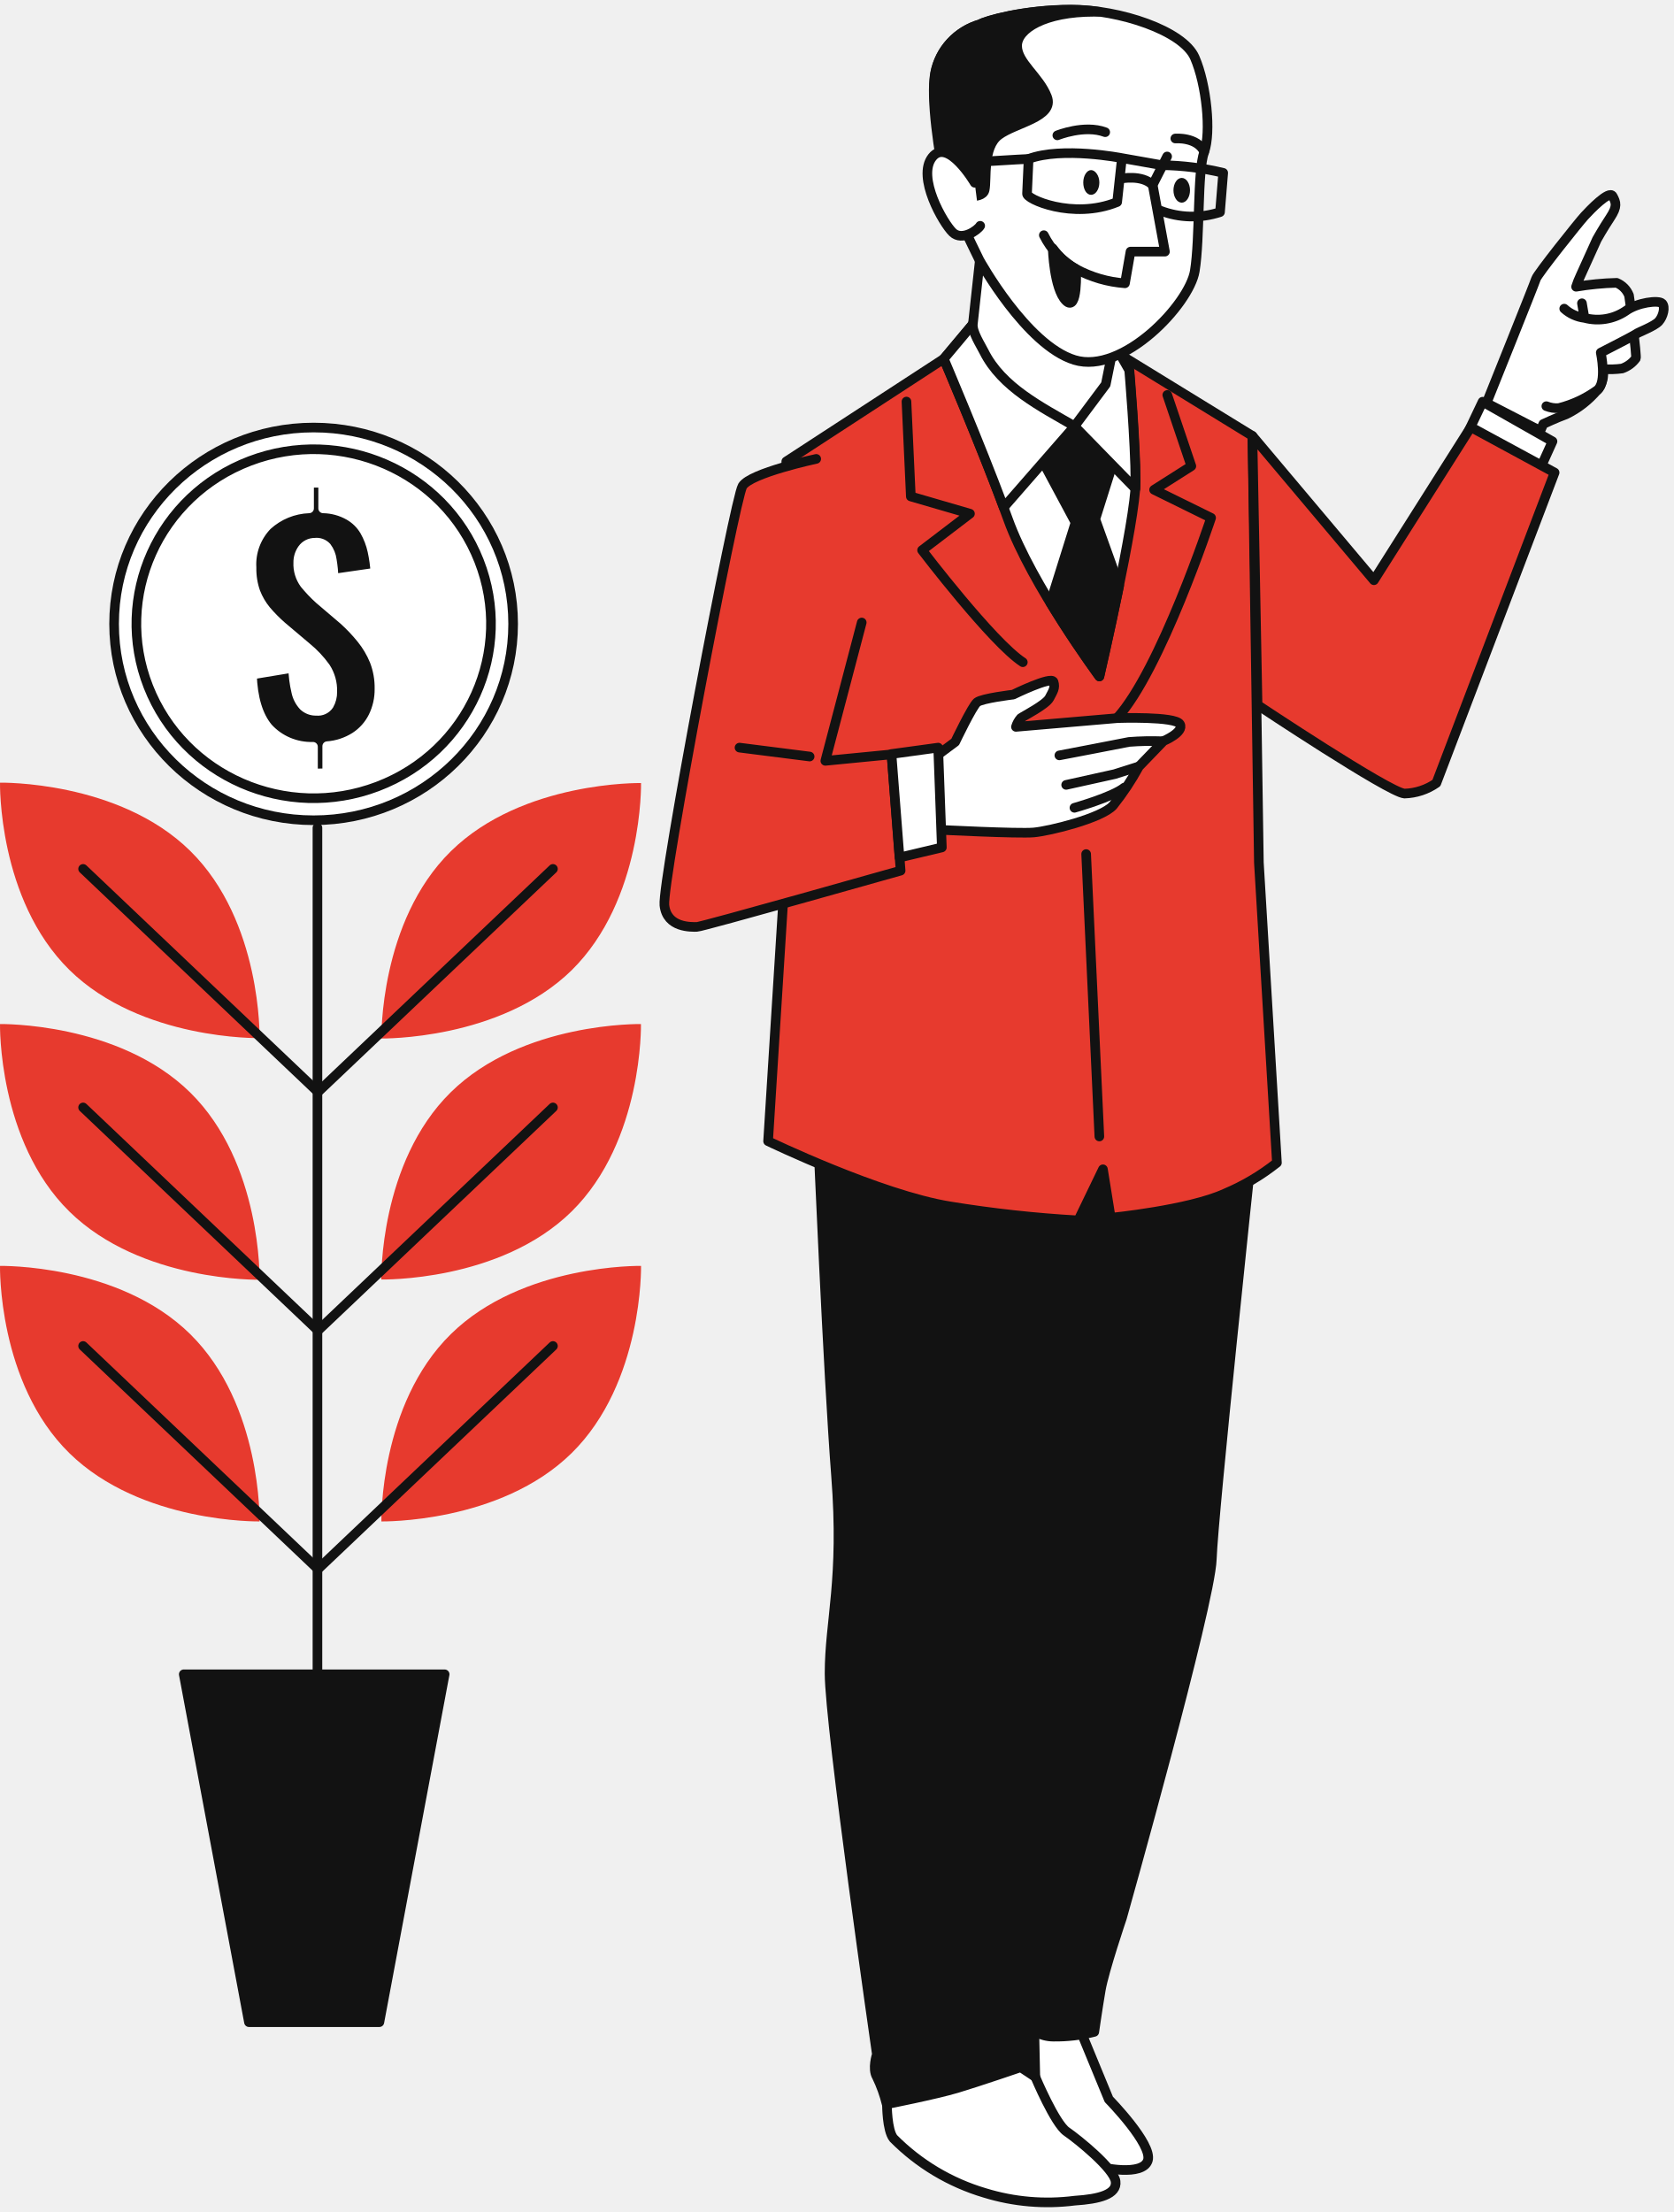
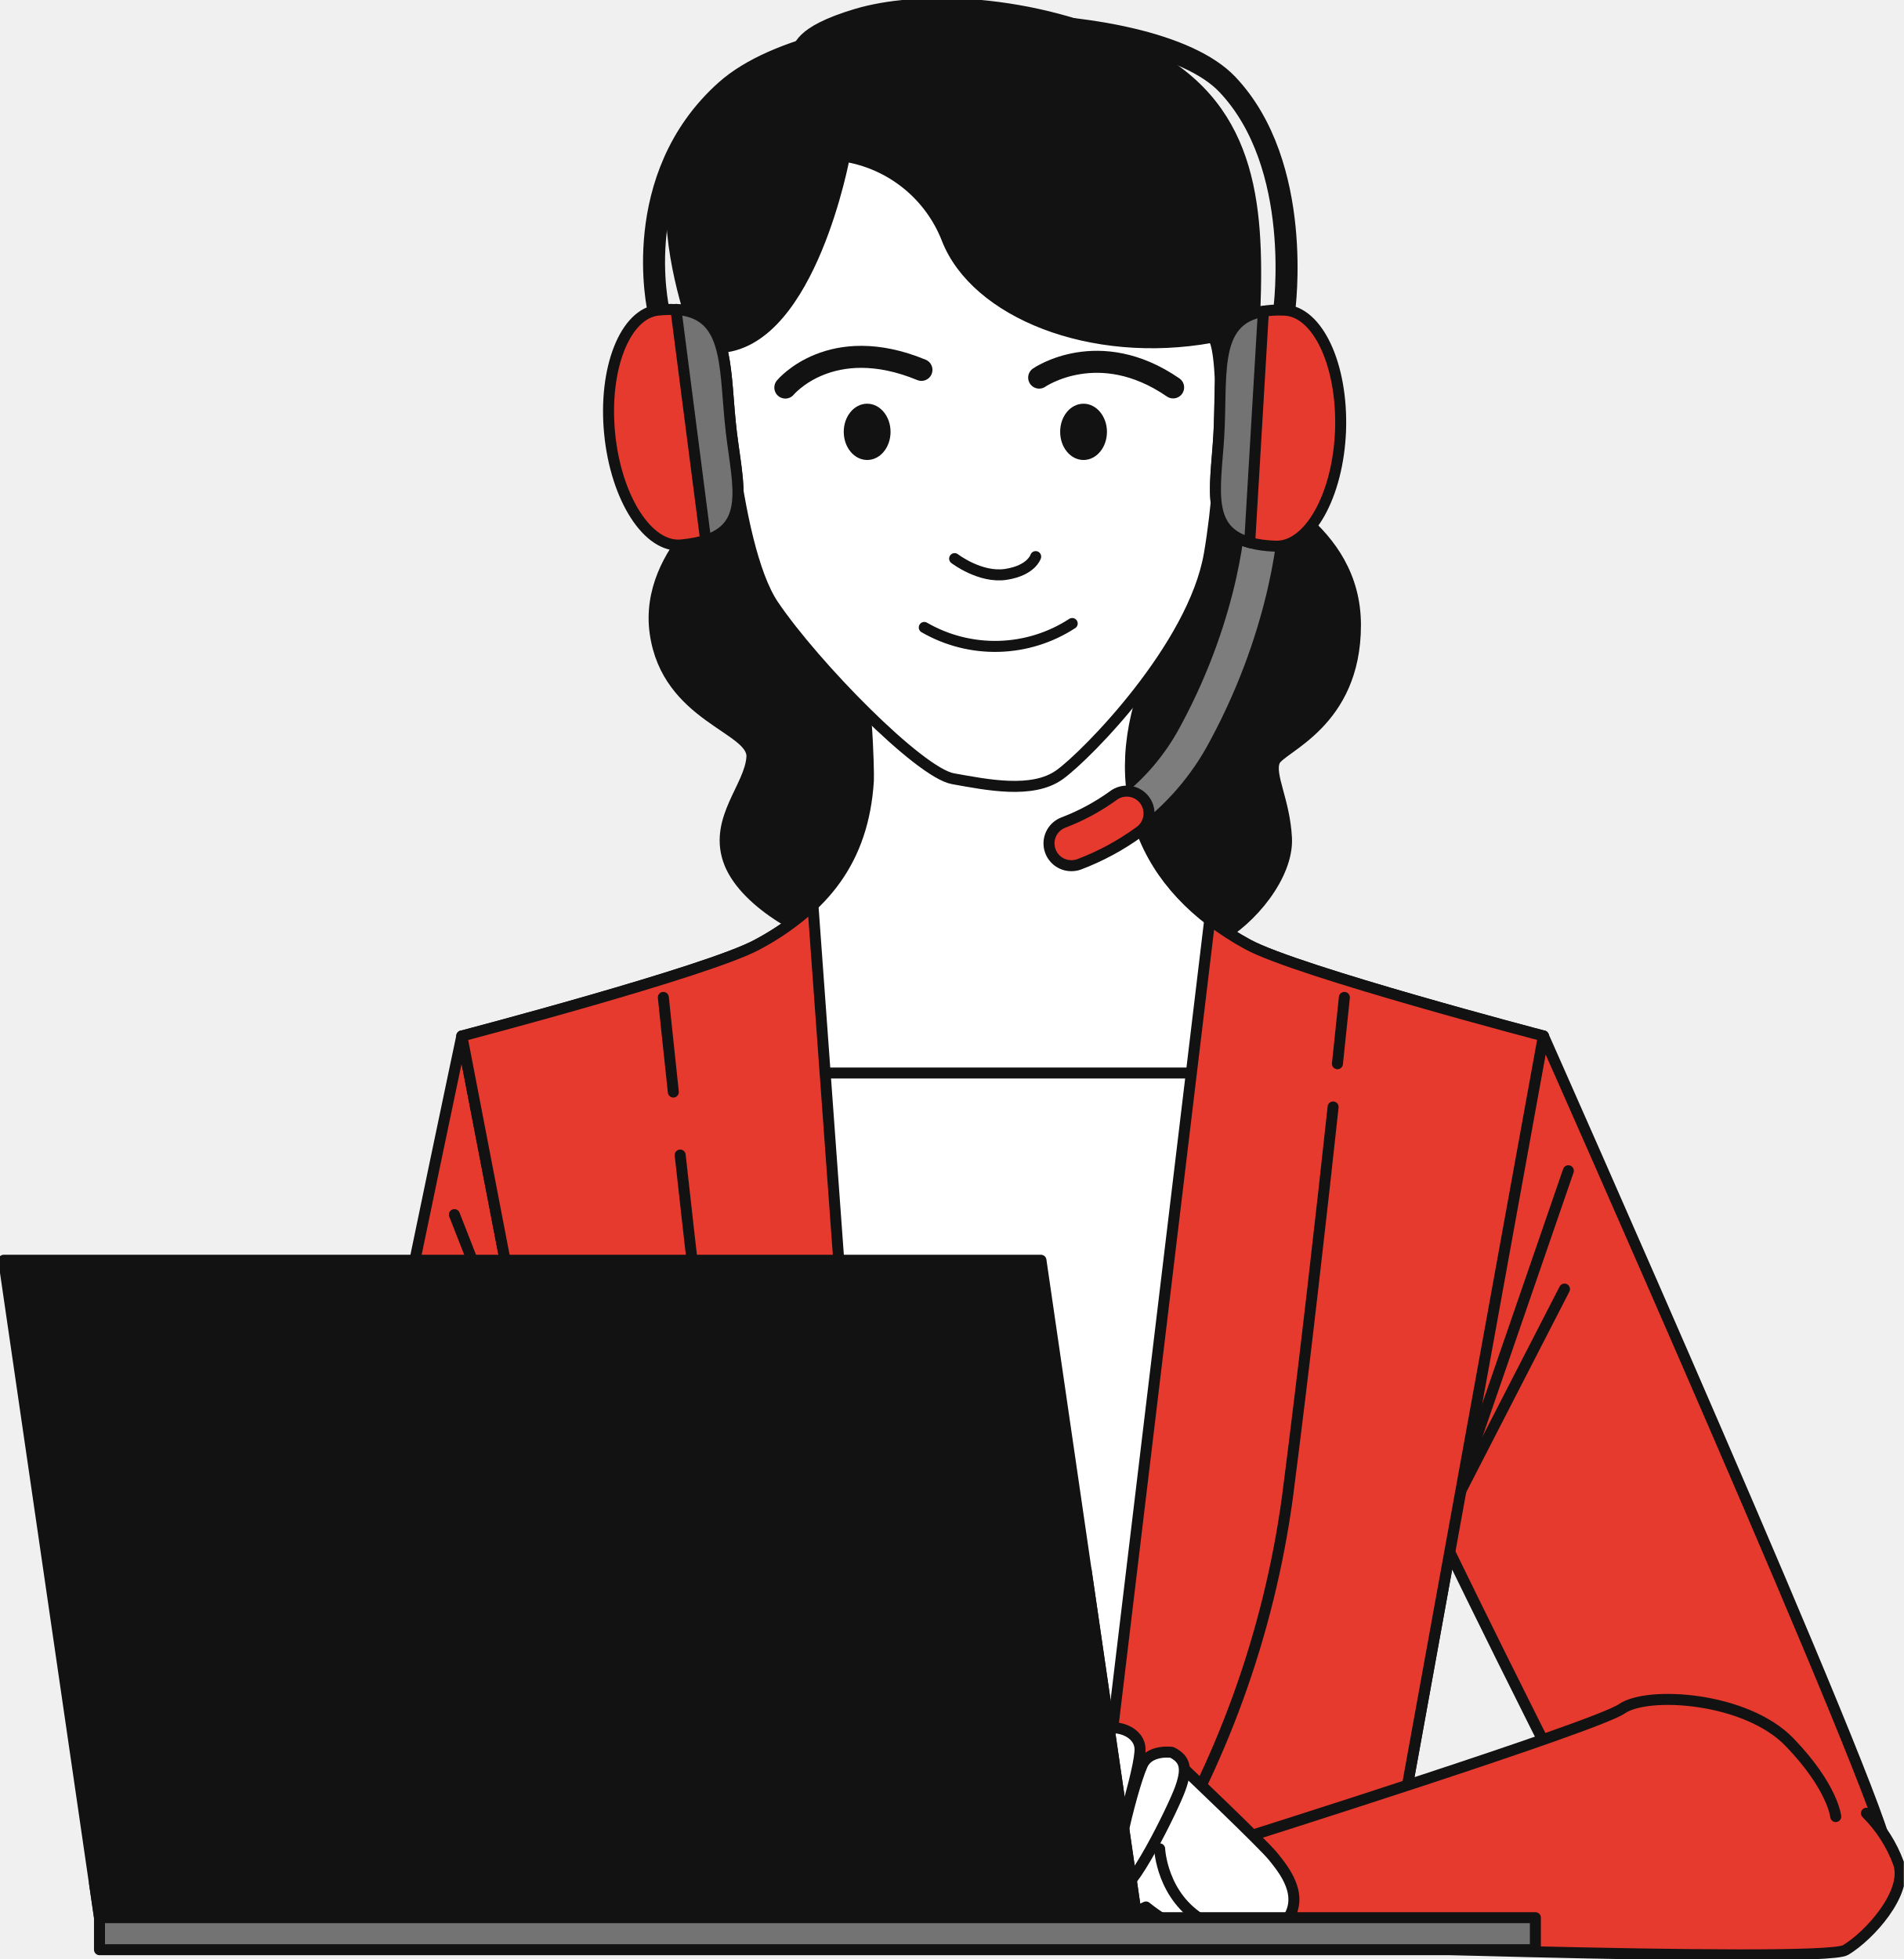
- <svg xmlns="http://www.w3.org/2000/svg" width="174" height="230" fill="none">
-   <path d="M19.78 88.476c7.455 7.335 7.211 19.465 7.211 19.465s-12.326.24-19.78-7.095C-.243 93.51.001 81.38.001 81.38s12.326-.24 19.78 7.096ZM19.78 113.599c7.455 7.336 7.211 19.466 7.211 19.466s-12.326.239-19.78-7.096c-7.454-7.336-7.21-19.49-7.21-19.49s12.326-.216 19.78 7.12ZM19.78 138.723c7.455 7.335 7.211 19.473 7.211 19.473s-12.31.224-19.78-7.103c-7.47-7.328-7.21-19.466-7.21-19.466s12.326-.24 19.78 7.096ZM59.438 151.093c7.454-7.336 7.218-19.466 7.218-19.466s-12.326-.24-19.78 7.096c-7.453 7.335-7.218 19.473-7.218 19.473s12.326.224 19.78-7.103ZM59.437 125.969c7.454-7.336 7.21-19.49 7.21-19.49s-12.325-.24-19.78 7.096c-7.453 7.335-7.218 19.465-7.218 19.465s12.334.264 19.788-7.071ZM59.438 100.886c7.454-7.336 7.218-19.466 7.218-19.466s-12.326-.24-19.78 7.096c-7.453 7.335-7.218 19.465-7.218 19.465s12.326.2 19.78-7.095Z" fill="#E73A2E" />
-   <path d="M33.008 86.07v102.292" stroke="#121212" stroke-linecap="round" stroke-linejoin="round" />
-   <path d="M32.61 85.288c11.458 0 20.746-9.141 20.746-20.417 0-11.276-9.288-20.416-20.746-20.416-11.457 0-20.746 9.14-20.746 20.416s9.289 20.417 20.746 20.417Z" fill="#fff" stroke="#121212" stroke-linecap="round" stroke-linejoin="round" />
-   <path d="M39.264 81.774c9.495-3.613 14.216-14.117 10.544-23.46-3.671-9.345-14.344-13.99-23.839-10.377-9.494 3.613-14.215 14.116-10.544 23.46 3.672 9.344 14.345 13.99 23.84 10.377Z" fill="#fff" stroke="#121212" stroke-linecap="round" stroke-linejoin="round" />
-   <path d="M32.546 80.43v-2.781a6.125 6.125 0 0 1-2.56-.479 6.039 6.039 0 0 1-2.117-1.495c-1.029-1.236-1.587-3.082-1.673-5.538l4.287-.71c.016.839.122 1.674.317 2.492.112.559.38 1.076.771 1.495a1.857 1.857 0 0 0 1.34.495c.25.027.504-.014.731-.12.228-.106.422-.272.56-.48.24-.418.36-.893.35-1.374a4.367 4.367 0 0 0-.715-2.557 10.918 10.918 0 0 0-1.957-2.077l-2.582-2.182a15.783 15.783 0 0 1-1.624-1.646 6.893 6.893 0 0 1-1.113-1.91 7.266 7.266 0 0 1-.406-2.54 5.78 5.78 0 0 1 .351-2.356 5.85 5.85 0 0 1 1.273-2.024 6.796 6.796 0 0 1 4.36-1.782v-2.66h1.462v2.66c.945.016 1.87.27 2.688.735a4.423 4.423 0 0 1 1.624 1.599c.379.66.652 1.375.812 2.117.159.735.262 1.48.308 2.23l-4.344.63a13.173 13.173 0 0 0-.187-1.957 2.826 2.826 0 0 0-.544-1.335 1.401 1.401 0 0 0-1.218-.447 1.571 1.571 0 0 0-.728.17 1.544 1.544 0 0 0-.563.485 2.37 2.37 0 0 0-.438 1.407c-.037.79.198 1.57.666 2.213.465.569.973 1.103 1.518 1.598l2.525 2.15c.669.6 1.288 1.253 1.852 1.95a9.14 9.14 0 0 1 1.372 2.317c.356.929.53 1.916.511 2.909a6.37 6.37 0 0 1-.65 2.884 5.34 5.34 0 0 1-1.883 2.11 6.286 6.286 0 0 1-2.899.959v2.813l-1.477.032Z" fill="#121212" stroke="#fff" stroke-linecap="round" stroke-linejoin="round" />
-   <path d="m8.64 90.346 24.425 23.197M57.497 90.346l-24.432 23.197M8.64 115.149l24.425 23.198M57.497 115.149l-24.432 23.198M8.64 139.953l24.425 23.198M57.497 139.953l-24.432 23.198" stroke="#121212" stroke-linecap="round" stroke-linejoin="round" />
-   <path d="M39.447 210.264h-13.56l-6.78-36.174h27.128l-6.788 36.174Z" fill="#121212" stroke="#121212" stroke-linecap="round" stroke-linejoin="round" />
-   <path d="M105.672 10.836h-6.455v6.353h6.455v-6.353ZM117.17 10.836h-6.456v6.353h6.456v-6.353ZM112.404 211.271l2.891 7.016s4.587 4.682 4.059 6.353c-.527 1.67-4.758.799-5.602.495a53.639 53.639 0 0 1-6.455-3.676 13.33 13.33 0 0 1-2.721-3.508s-2.541 1.67-2.712-2.341c-.17-4.012 1.356-11.027 1.356-11.027s6.301 5.681 9.184 6.688Z" fill="#fff" stroke="#121212" stroke-linecap="round" stroke-linejoin="round" />
-   <path d="M130.064 120.687s-3.905 36.758-4.059 41.448c-.155 4.691-9.338 37.27-9.338 37.27s-1.868 5.513-2.209 7.519c-.341 2.006-.674 4.347-.674 4.347a16.593 16.593 0 0 1-4.246.495c-2.55 0-4.929-2.836-4.929-2.836l-2.038-33.929 2.72-24.9 3.581-28.072.812-3.348 20.38 2.006Z" fill="#121212" stroke="#121212" stroke-linecap="round" stroke-linejoin="round" />
-   <path d="M107.653 215.954s2.038 4.85 3.248 5.681c1.21.831 4.929 3.844 5.099 5.186.171 1.343-1.705 1.838-4.246 1.998a22.166 22.166 0 0 1-9.346-.799 22.241 22.241 0 0 1-9.508-5.681c-.674-.839-.674-3.508-.674-3.508s13.397-7.56 15.427-2.877Z" fill="#fff" stroke="#121212" stroke-linecap="round" stroke-linejoin="round" />
-   <path d="M85.064 118.186s1.023 24.396 1.868 35.256c.844 10.859-.674 15.046-.674 20.56 0 5.514 4.92 39.603 4.92 39.603s-.511 1.51 0 2.341c.44.911.782 1.865 1.023 2.845 0 0 5.091-1.007 7.308-1.67 2.217-.664 6.626-2.174 6.626-2.174l1.518 1.007-.17-7.855v-55.321c0-1.838 3.905-28.767 3.905-28.767l-26.324-5.825Z" fill="#121212" stroke="#121212" stroke-linecap="round" stroke-linejoin="round" />
-   <path d="M98.137 37.31 81.759 47.978l-.268 44.909-1.624 25.77s11.603 5.594 18.895 6.776a128.14 128.14 0 0 0 13.357 1.463l2.566-5.314.812 5.042s8.12-.799 11.879-2.525a23.012 23.012 0 0 0 5.4-3.197L130.9 89.698l-.674-44.373-14.315-8.79-17.774.775Z" fill="#E73A2E" stroke="#121212" stroke-linecap="round" stroke-linejoin="round" />
-   <path d="m94.255 41.753.455 9.869 6.147 1.79-4.978 3.795s7.308 9.59 10.475 11.65M121.376 41.066l2.5 7.4-3.873 2.46 5.928 2.917s-5.27 15.926-9.809 20.848M114.312 118.17l-1.373-29.366" stroke="#121212" stroke-linecap="round" stroke-linejoin="round" />
-   <path d="m101.158 33.706-3.02 3.604s4.238 9.877 6.674 16.677c2.436 6.8 9.5 16.35 9.5 16.35s3.776-16.246 3.776-20.281c0-4.036-.65-11.57-.65-11.57l-1.624-2.766-14.656-2.014Z" fill="#fff" stroke="#121212" stroke-linecap="round" stroke-linejoin="round" />
-   <path d="M114.32 70.337s1.056-4.555 2.054-9.438l-2.484-6.912 2.265-7.191-5.286-6.161-3.02 6.265 3.986 7.431-2.614 8.342a119.329 119.329 0 0 0 5.099 7.664Z" fill="#121212" stroke="#121212" stroke-linecap="round" stroke-linejoin="round" />
-   <path d="m115.83 35.72-14.672-2.014-3.02 3.604s3.726 8.75 6.227 15.447l7.365-8.439 6.333 6.489v-.751c0-3.996-.649-11.57-.649-11.57l-1.584-2.766Z" fill="#fff" stroke="#121212" stroke-linecap="round" stroke-linejoin="round" />
-   <path d="M102.018 25.843s-.86 7.847-.86 7.863c-.09.8.812 2.166 1.161 2.869 1.843 3.692 5.952 5.737 9.411 7.743l3.247-4.347.861-4.251a26.196 26.196 0 0 1-7.77-3.995 58.888 58.888 0 0 1-6.05-5.882Z" fill="#fff" stroke="#121212" stroke-linecap="round" stroke-linejoin="round" />
-   <path d="M101.921 2.51a6.66 6.66 0 0 0-3.057 1.886 6.498 6.498 0 0 0-1.604 3.18c-.73 4.1 1.827 13.585 2.485 15.063.657 1.479 2.095 4.403 2.095 4.403s4.871 8.846 9.889 10.388c5.018 1.542 11.937-5.793 12.505-9.245.568-3.452.244-10.388.982-12.386.739-1.998.244-7-.982-9.813C123.008 3.174 116.39 1 111.405 1c-4.986 0-8.989 1.183-9.484 1.51Z" fill="#fff" stroke="#121212" stroke-linecap="round" stroke-linejoin="round" />
-   <path d="M113.743 1.224c.17.009.341.009.511 0a21.287 21.287 0 0 0-2.882-.208c-4.986 0-8.989 1.199-9.484 1.526a6.658 6.658 0 0 0-3.057 1.886 6.497 6.497 0 0 0-1.604 3.18c-.463 2.614.357 8.167 1.194 12.226l.852.4s2.858.647 3.11-.48c.252-1.126-.251-4.426 1.47-5.713 1.721-1.286 5.83-1.854 5.018-3.971-.812-2.118-3.11-3.54-3.11-5.306s2.858-3.54 7.982-3.54Z" fill="#121212" stroke="#121212" stroke-linecap="round" stroke-linejoin="round" />
-   <path d="M114.312 18.972c0 .71-.382 1.286-.861 1.286s-.812-.575-.812-1.286c0-.712.382-1.287.812-1.287.43 0 .861.575.861 1.287ZM123.738 19.786c0 .711-.39 1.287-.861 1.287s-.86-.576-.86-1.287.381-1.287.86-1.287.861.576.861 1.287Z" fill="#121212" />
-   <path d="m121.359 16.27-1.502 2.957 1.275 6.936h-3.581l-.576 3.292a12.664 12.664 0 0 1-5.083-1.478 8.212 8.212 0 0 1-3.354-3.524" stroke="#121212" stroke-linecap="round" stroke-linejoin="round" />
-   <path d="M109.464 25.82s.114 4.203 1.38 5.458c1.267 1.254 1.048-3.3 1.048-3.3a7.551 7.551 0 0 1-2.428-2.158Z" fill="#121212" stroke="#121212" stroke-linecap="round" stroke-linejoin="round" />
-   <path d="M109.943 14.073s2.818-1.143 4.978-.328M122.212 14.4s2.274-.183 3.005 1.383M106.955 16.526l-.162 3.588c-.195.543 4.758 2.78 9.37.895l.495-4.57s-6.22-1.223-9.703.087ZM116.658 16.439l4.149.735c2.152.029 4.293.297 6.383.799l-.333 4.083a9.257 9.257 0 0 1-6.22-.16" stroke="#121212" stroke-linecap="round" stroke-linejoin="round" />
-   <path d="M116.496 18.58s2.257-.471 3.362.663M106.955 16.526s-8.21.408-7.958.648" stroke="#121212" stroke-linecap="round" stroke-linejoin="round" />
-   <path d="m96.691 79.103 2.631-1.958s1.77-3.708 2.274-4.123c.503-.416 3.759-.8 3.759-.8s3.979-1.957 4.19-1.326c.211.631-.065.983-.422 1.678s-2.704 1.886-2.98 2.094a2.401 2.401 0 0 0-.504.91l10.556-.91s6.033-.208 6.496.63c.463.84-1.705 1.75-1.705 1.75l-2.558 2.654a27.837 27.837 0 0 1-2.696 4.06c-1.209 1.326-6.609 2.652-8.241 2.796-1.632.144-9.874-.28-9.874-.28l-.926-7.175Z" fill="#fff" stroke="#121212" stroke-linecap="round" stroke-linejoin="round" />
-   <path d="M120.881 77.073a30.43 30.43 0 0 0-3.484.072c-.633.136-7.243 1.398-7.243 1.398M118.322 79.726l-2.419.767-5.043 1.118M111.721 83.993s3.971-1.119 5.181-2.102" stroke="#121212" stroke-linecap="round" stroke-linejoin="round" />
-   <path d="M84.87 47.715s-6.854 1.462-7.666 2.829c-.812 1.366-8.371 41.184-8.12 43.574.252 2.389 2.834 2.261 3.37 2.261s21.193-5.85 21.193-5.85l-.942-12.09-6.886.672 3.784-14.384" fill="#E73A2E" />
-   <path d="M84.87 47.715s-6.854 1.462-7.666 2.829c-.812 1.366-8.371 41.184-8.12 43.574.252 2.389 2.834 2.261 3.37 2.261s21.193-5.85 21.193-5.85l-.942-12.09-6.886.672 3.784-14.384M84.187 78.663l-7.291-.927" stroke="#121212" stroke-linecap="round" stroke-linejoin="round" />
-   <path d="m92.696 78.4 4.856-.664.382 10.38-4.401 1.047-.837-10.763ZM152.434 45.405l1.729-3.636 7.267 4.124-1.477 3.268-7.519-3.756ZM154.57 41.913S159.555 29.51 159.71 29c.154-.512 4.482-5.922 5.042-6.529.56-.607 2.574-2.733 2.931-2.078.358.656.52 1.063-.251 2.23-.772 1.167-1.389 2.277-1.389 2.277s-1.34 2.941-1.697 3.748a9.086 9.086 0 0 0-.463 1.167 29.645 29.645 0 0 1 4.214-.408c.296.122.562.301.784.528.222.227.395.496.507.79.098.456.812 6.33.715 6.53-.358.49-.859.86-1.437 1.062a9.463 9.463 0 0 1-2.006.056 2.543 2.543 0 0 1-.568 2.173 9.866 9.866 0 0 1-3.248 2.534c-.974.351-2.371 1.006-2.371 1.006l-.309.712-5.594-2.885Z" fill="#fff" stroke="#121212" stroke-linecap="round" stroke-linejoin="round" />
-   <path d="M162.649 32.092a3.811 3.811 0 0 0 2.103.96 5.246 5.246 0 0 0 4.271-.704c1.234-.91 3.451-1.167 3.808-.799.357.368.106 1.366-.357 1.878-.463.511-2.111 1.11-2.371 1.31-.26.2-3.654 1.926-3.654 1.926s.674 3.093-.357 3.9a11.699 11.699 0 0 1-4.011 1.87 2.913 2.913 0 0 1-1.291-.2" fill="#fff" />
-   <path d="M162.649 32.092a3.811 3.811 0 0 0 2.103.96 5.246 5.246 0 0 0 4.271-.704c1.234-.91 3.451-1.167 3.808-.799.357.368.106 1.366-.357 1.878-.463.511-2.111 1.11-2.371 1.31-.26.2-3.654 1.926-3.654 1.926s.674 3.093-.357 3.9a11.699 11.699 0 0 1-4.011 1.87 2.913 2.913 0 0 1-1.291-.2M164.751 33.051l-.259-1.518" stroke="#121212" stroke-linecap="round" stroke-linejoin="round" />
-   <path d="m130.227 45.325 12.634 15.007 10.077-15.918 8.712 4.723-12.293 32.283a6.108 6.108 0 0 1-3.321 1.094c-1.624-.127-15.274-9.213-15.274-9.213l-.535-27.976Z" fill="#E73A2E" stroke="#121212" stroke-linecap="round" stroke-linejoin="round" />
-   <path d="M101.353 19.004s-2.777-4.73-4.417-2.661c-1.64 2.07 1.144 6.88 2.127 7.823.982.943 2.614-.256 2.858-.688" fill="#fff" />
-   <path d="M101.353 19.004s-2.777-4.73-4.417-2.661c-1.64 2.07 1.144 6.88 2.127 7.823.982.943 2.614-.256 2.858-.688" stroke="#121212" stroke-linecap="round" stroke-linejoin="round" />
+ <svg xmlns="http://www.w3.org/2000/svg" width="173" height="178" viewBox="0 0 173 178" fill="none">
+   <g clip-path="url(#clip0_415_5410)">
+     <path d="M116.697 28.178C116.697 28.178 118.516 15.028 111.524 7.666C104.531 0.304 74.859 0.304 65.973 8.233C57.087 16.163 59.833 28.165 59.833 28.165" stroke="#121212" stroke-width="2" stroke-linecap="round" stroke-linejoin="round" />
+     <path d="M72.262 5.059C72.262 5.059 61.861 11.327 61.145 16.872C60.428 22.417 62.937 29.401 63.119 29.941C63.302 30.482 64.012 34.419 65.087 38.722C65.507 40.682 66.107 42.599 66.879 44.449C66.879 44.449 58.46 49.853 59.535 57.512C60.611 65.171 68.495 66.11 68.326 68.791C68.157 71.473 64.945 74.343 66.176 78.099C67.407 81.854 73.168 85.082 77.111 85.974C81.053 86.866 107.581 86.872 110.624 85.258C113.668 83.644 117.076 79.531 116.9 76.133C116.724 72.736 115.284 70.406 115.825 69.149C116.366 67.893 123.169 65.745 123.169 56.796C123.169 47.847 114.033 44.638 112.599 42.835C111.165 41.032 113.674 38.006 114.033 28.158C114.391 18.311 113.674 9.361 103.639 4.518C93.604 -0.324 83.203 -0.318 77.827 1.29C72.451 2.897 72.62 4.343 72.262 5.059Z" fill="#121212" stroke="#121212" stroke-linecap="round" stroke-linejoin="round" />
+     <path d="M113.411 85.839C103.754 80.611 100.231 71.655 104.532 61.105L91.109 61.294L77.692 61.105C78.74 61.105 78.957 70.196 78.909 70.933C78.456 78.16 74.852 82.556 68.806 85.839C64.269 88.291 41.967 94.14 41.967 94.14L57.899 176.825H125.245L140.25 94.14C140.25 94.14 117.955 88.277 113.411 85.839Z" fill="white" stroke="#121212" stroke-linecap="round" stroke-linejoin="round" />
+     <path d="M118.131 97.497H61.929V176.811H118.131V97.497Z" fill="white" stroke="#121212" stroke-linecap="round" stroke-linejoin="round" />
+     <path d="M65.628 31.556C65.628 31.556 66.521 49.454 70.287 54.999C74.054 60.545 83.548 70.217 86.598 70.757C89.648 71.297 93.793 72.168 96.275 70.399C98.757 68.629 108.447 58.761 109.894 50.346C111.341 41.93 111.206 30.455 110.077 30.657C99.142 32.63 88.667 28.395 86.057 21.708C85.296 19.752 84.035 18.028 82.4 16.709C80.766 15.39 78.814 14.522 76.738 14.191C76.738 14.191 73.695 30.833 65.628 31.556Z" fill="white" stroke="#121212" stroke-linecap="round" stroke-linejoin="round" />
+     <path d="M86.747 50.758C86.747 50.758 89.073 52.547 91.406 52.189C93.739 51.831 94.111 50.575 94.111 50.575" stroke="#121212" stroke-linecap="round" stroke-linejoin="round" />
+     <path d="M83.988 57.012C86.043 58.198 88.387 58.793 90.76 58.73C93.133 58.666 95.442 57.948 97.431 56.654" stroke="#121212" stroke-linecap="round" stroke-linejoin="round" />
+     <path d="M71.363 35.215C71.363 35.215 75.488 30.205 83.731 33.608" stroke="#121212" stroke-width="2" stroke-linecap="round" stroke-linejoin="round" />
+     <path d="M94.429 34.311C94.429 34.311 99.839 30.55 106.601 35.202" stroke="#121212" stroke-width="2" stroke-linecap="round" stroke-linejoin="round" />
+     <path d="M140.25 94.126C140.25 94.126 171.728 165.005 171.492 168.314C171.255 171.624 150.86 175.899 148.96 174.238C147.06 172.576 131.412 140.366 131.412 140.366L140.25 94.126Z" fill="#E73A2E" stroke="#121212" stroke-linecap="round" stroke-linejoin="round" />
+     <path d="M142.515 106.379L133.488 132.565" stroke="#121212" stroke-linecap="round" stroke-linejoin="round" />
+     <path d="M142.164 117.131L132.446 136.029" stroke="#121212" stroke-linecap="round" stroke-linejoin="round" />
+     <path d="M41.967 94.126C41.967 94.126 26.359 167.842 27.306 169.03C28.253 170.219 30.153 174.238 36.32 175.184C40.12 175.753 43.996 175.523 47.701 174.508L53.632 154.617L41.967 94.126Z" fill="#E73A2E" stroke="#121212" stroke-linecap="round" stroke-linejoin="round" />
+     <path d="M41.291 110.364L48.756 129.444" stroke="#121212" stroke-linecap="round" stroke-linejoin="round" />
+     <path d="M38.863 116.78L44.766 124.932" stroke="#121212" stroke-linecap="round" stroke-linejoin="round" />
+     <path d="M37.064 154.57C37.064 154.57 44.421 155.022 48.364 158.298" stroke="#121212" stroke-linecap="round" stroke-linejoin="round" />
+     <path d="M80.742 176.811L73.871 82.253C72.347 83.661 70.644 84.865 68.806 85.832C64.269 88.284 41.967 94.133 41.967 94.133L57.899 176.818L80.742 176.811Z" fill="#E73A2E" stroke="#121212" stroke-linecap="round" stroke-linejoin="round" />
+     <path d="M61.808 104.953C62.795 113.923 64.141 125.709 65.486 136.104C67.173 148.471 71.457 160.343 78.057 170.942" stroke="#121212" stroke-linecap="round" stroke-linejoin="round" />
+     <path d="M60.279 90.628C60.279 90.628 60.624 94.005 61.185 99.226" stroke="#121212" stroke-linecap="round" stroke-linejoin="round" />
+     <path d="M109.928 83.57L98.743 176.811H125.245L140.25 94.126C140.25 94.126 117.935 88.277 113.411 85.826C112.192 85.167 111.027 84.412 109.928 83.57Z" fill="#E73A2E" stroke="#121212" stroke-linecap="round" stroke-linejoin="round" />
+     <path d="M121.14 100.583C120.139 109.81 118.556 123.912 116.981 136.104C115.284 148.474 110.988 160.346 104.376 170.942" stroke="#121212" stroke-linecap="round" stroke-linejoin="round" />
+     <path d="M122.161 90.628C122.161 90.628 121.931 92.911 121.532 96.653" stroke="#121212" stroke-linecap="round" stroke-linejoin="round" />
+     <path d="M166.813 165.059C166.813 165.059 166.556 162.391 162.62 158.305C158.684 154.219 149.772 153.617 147.378 155.265C144.984 156.913 112.849 167.058 112.849 167.058L111.754 176.514C111.754 176.514 165.541 178.473 167.698 177.19C169.856 175.906 173.413 171.989 172.527 169.321C171.899 167.604 170.902 166.045 169.605 164.755" fill="#E73A2E" />
+     <path d="M166.813 165.059C166.813 165.059 166.556 162.391 162.62 158.305C158.684 154.219 149.772 153.617 147.378 155.265C144.984 156.913 112.849 167.058 112.849 167.058L111.754 176.514C111.754 176.514 165.541 178.473 167.698 177.19C169.856 175.906 173.413 171.989 172.527 169.321C171.899 167.604 170.902 166.045 169.605 164.755" stroke="#121212" stroke-linecap="round" stroke-linejoin="round" />
+     <path d="M115.73 168.733C114.838 167.592 107.223 160.365 107.223 160.365L105.587 162.519L101.908 158.224L100.853 159.298L94.767 159.777L94.564 159.73V159.797L92.387 159.966L95.443 166.045L92.65 165.917C92.65 165.917 88.079 165.667 85.158 164.269C82.237 162.871 79.694 161.223 78.808 161.101C77.922 160.979 77.185 163.512 79.214 166.45C81.243 169.388 88.377 169.53 88.377 169.53C88.377 169.53 89.797 171.894 94.875 173.799C96.371 174.354 97.966 174.594 99.559 174.504C101.153 174.413 102.71 173.994 104.133 173.272C105.384 174.286 106.787 175.095 108.292 175.67C112.593 177.102 115.054 176.865 116.853 174.582C118.652 172.3 116.643 169.875 115.73 168.733Z" fill="white" stroke="#121212" stroke-linecap="round" stroke-linejoin="round" />
+     <path d="M95.389 157.886C95.389 157.886 91.548 156.961 90.588 157.751C89.627 158.541 87.112 166.315 87.355 166.977C87.599 167.639 89.384 168.031 90.229 166.977C90.628 166.477 91.839 164.012 92.785 162.594C93.266 161.794 93.89 161.089 94.625 160.513L95.389 157.886Z" fill="white" stroke="#121212" stroke-linecap="round" stroke-linejoin="round" />
+     <path d="M97.661 156.684C97.661 156.684 95.504 155.799 94.74 157.447C93.976 159.095 92.583 169.605 93.347 170.28C94.111 170.955 94.997 171.55 95.504 169.773C96.011 167.997 97.918 160.993 98.554 159.115C99.19 157.238 98.933 156.684 97.661 156.684Z" fill="white" stroke="#121212" stroke-linecap="round" stroke-linejoin="round" />
+     <path d="M99.128 157.69C99.128 157.69 97.174 170.787 98.155 171.367C99.135 171.948 100.041 170.8 100.589 169.76C101.137 168.72 103.7 160.588 103.592 158.852C103.483 157.116 100.765 156.299 99.128 157.69Z" fill="white" stroke="#121212" stroke-linecap="round" stroke-linejoin="round" />
+     <path d="M106.486 159.223C106.486 159.223 104.707 158.967 103.943 160.108C103.179 161.25 100.643 171.023 101.657 171.651C102.672 172.279 106.614 164.296 107.25 162.519C107.886 160.743 107.757 159.858 106.486 159.223Z" fill="white" stroke="#121212" stroke-linecap="round" stroke-linejoin="round" />
+     <path d="M35.543 153.266C36.76 153.946 37.748 154.971 38.383 156.211C39.404 158.237 43.367 163.114 43.367 163.114C43.367 163.114 47.336 163.681 47.789 163.458C48.242 163.235 47.113 170.928 47.113 170.928C47.113 170.928 43.935 173.198 40.986 173.421C38.038 173.643 31.35 168.693 31.35 168.693C31.35 168.693 27.969 169.713 26.474 169.145C24.98 168.578 20.808 163.938 20.808 163.938L32.371 157.028L35.543 153.266Z" fill="white" stroke="#121212" stroke-linecap="round" stroke-linejoin="round" />
+     <path d="M47.221 161.641C47.221 161.641 44.733 172.853 45.524 173.535C45.824 173.776 46.179 173.94 46.557 174.013C46.935 174.086 47.325 174.066 47.694 173.954C48.062 173.842 48.398 173.642 48.671 173.372C48.945 173.101 49.148 172.768 49.264 172.401C50.17 170.253 52.212 165.154 51.874 163.566C51.536 161.979 49.04 160.736 47.221 161.641Z" fill="white" stroke="#121212" stroke-linecap="round" stroke-linejoin="round" />
+     <path d="M23.188 161.189C23.188 161.189 19.334 161.304 18.535 163.006C17.738 164.708 14.573 168.895 15.479 169.456C16.385 170.017 18.427 167.193 19.218 166.079C20.01 164.964 22.85 164.053 22.85 164.053L23.188 161.189Z" fill="white" stroke="#121212" stroke-linecap="round" stroke-linejoin="round" />
+     <path d="M27.144 158.109C27.144 158.109 23.174 158.899 22.41 160.709C21.646 162.519 20.03 169.091 20.26 170.901C20.49 172.711 21.281 172.826 22.072 171.469C22.863 170.111 24.906 163.884 25.021 163.539C25.136 163.195 26.272 160.601 26.272 160.601L27.144 158.109Z" fill="white" stroke="#121212" stroke-linecap="round" stroke-linejoin="round" />
+     <path d="M30.782 155.407C30.782 155.407 26.812 155.752 26.251 157.562C25.69 159.372 25.683 170.699 26.359 171.489C27.035 172.279 28.517 171.719 28.855 170.584C29.193 169.449 29.652 162.317 29.761 161.864C30.166 160.942 30.618 160.04 31.113 159.163L30.782 155.407Z" fill="white" stroke="#121212" stroke-linecap="round" stroke-linejoin="round" />
+     <path d="M36.226 156.083C36.34 156.535 34.636 162.31 34.636 162.31C34.636 162.31 35.09 166.727 35.09 168.314C35.09 169.902 34.068 170.577 33.061 170.341C32.053 170.104 31.242 165.018 30.904 163.89C30.566 162.763 30.674 156.751 30.789 155.394C30.904 154.036 35.522 153.246 35.522 153.246C35.843 153.296 36.145 153.426 36.403 153.623C36.66 153.82 36.864 154.078 36.996 154.374" fill="white" />
+     <path d="M36.226 156.083C36.34 156.535 34.636 162.31 34.636 162.31C34.636 162.31 35.09 166.727 35.09 168.314C35.09 169.902 34.068 170.577 33.061 170.341C32.053 170.104 31.242 165.018 30.904 163.89C30.566 162.763 30.674 156.751 30.789 155.394C30.904 154.036 35.522 153.246 35.522 153.246C35.843 153.296 36.145 153.426 36.403 153.623C36.66 153.82 36.864 154.078 36.996 154.374" stroke="#121212" stroke-linecap="round" stroke-linejoin="round" />
+     <path d="M114.689 46.982C114.689 46.982 114.357 56.019 108.603 66.664C107.084 69.536 104.937 72.029 102.32 73.958" stroke="#7D7D7D" stroke-width="3" stroke-linecap="round" stroke-linejoin="round" />
+     <path d="M97.357 78.659C96.881 78.661 96.419 78.495 96.053 78.191C95.688 77.887 95.44 77.464 95.355 76.997C95.269 76.529 95.351 76.046 95.586 75.633C95.821 75.219 96.194 74.902 96.64 74.735C98.235 74.127 99.745 73.314 101.13 72.317C101.345 72.148 101.592 72.025 101.856 71.954C102.12 71.882 102.396 71.865 102.666 71.903C102.937 71.941 103.197 72.033 103.431 72.174C103.666 72.315 103.869 72.502 104.029 72.724C104.189 72.945 104.303 73.196 104.363 73.463C104.423 73.729 104.429 74.005 104.38 74.273C104.331 74.542 104.228 74.798 104.077 75.026C103.927 75.254 103.732 75.449 103.504 75.6C101.838 76.809 100.018 77.792 98.094 78.524C97.858 78.614 97.609 78.659 97.357 78.659Z" fill="#E73A2E" stroke="#121212" stroke-linecap="round" stroke-linejoin="round" />
+     <path d="M121.816 39.107C121.593 45.03 118.949 49.738 115.906 49.63C108.832 49.36 110.584 44.618 110.807 38.695C111.03 32.771 110.293 27.935 116.71 28.178C119.74 28.293 122.019 33.156 121.816 39.107Z" fill="#E73A2E" stroke="#121212" stroke-linecap="round" stroke-linejoin="round" />
+     <path d="M114.804 28.287C110.435 29.036 110.99 33.433 110.794 38.695C110.604 43.848 109.252 48.103 113.559 49.299L114.804 28.287Z" fill="#737373" stroke="#121212" stroke-linecap="round" stroke-linejoin="round" />
+     <path d="M55.397 39.384C55.972 45.28 58.886 49.826 61.916 49.515C68.962 48.84 66.927 44.199 66.352 38.303C65.777 32.407 66.23 27.53 59.833 28.172C56.81 28.462 54.822 33.48 55.397 39.384Z" fill="#E73A2E" stroke="#121212" stroke-linecap="round" stroke-linejoin="round" />
+     <path d="M64.127 49.103C68.482 47.685 66.832 43.49 66.352 38.296C65.831 32.933 66.156 28.428 61.422 28.111L64.127 49.103Z" fill="#737373" stroke="#121212" stroke-linecap="round" stroke-linejoin="round" />
+     <path d="M80.924 39.235C80.924 40.654 79.978 41.795 78.801 41.795C77.624 41.795 76.671 40.654 76.671 39.235C76.671 37.817 77.624 36.682 78.801 36.682C79.978 36.682 80.924 37.837 80.924 39.235Z" fill="#121212" />
+     <path d="M100.589 39.235C100.589 40.654 99.636 41.795 98.459 41.795C97.283 41.795 96.336 40.654 96.336 39.235C96.336 37.817 97.283 36.682 98.459 36.682C99.636 36.682 100.589 37.837 100.589 39.235Z" fill="#121212" />
+     <path d="M105.377 167.99C105.377 167.99 105.56 172.36 109.387 174.549" stroke="#121212" stroke-linecap="round" stroke-linejoin="round" />
+     <path d="M103.294 174.245H9.041L0.338 114.511H94.591L103.294 174.245Z" fill="#121212" stroke="#121212" stroke-linecap="round" stroke-linejoin="round" />
+     <path d="M9.048 174.245H103.294L98.696 142.676C83.541 141.392 57.811 141.473 44.935 154.536C34.21 165.41 19.414 169.557 8.588 171.111L9.048 174.245Z" fill="#121212" stroke="#121212" stroke-linecap="round" stroke-linejoin="round" />
+     <path d="M139.52 174.245H9.041V177.155H139.52V174.245Z" fill="#737373" stroke="#121212" stroke-linecap="round" stroke-linejoin="round" />
+   </g>
+   <defs>
+     <clipPath id="clip0_415_5410">
+       <rect width="173" height="178" fill="white" />
+     </clipPath>
+   </defs>
</svg>
